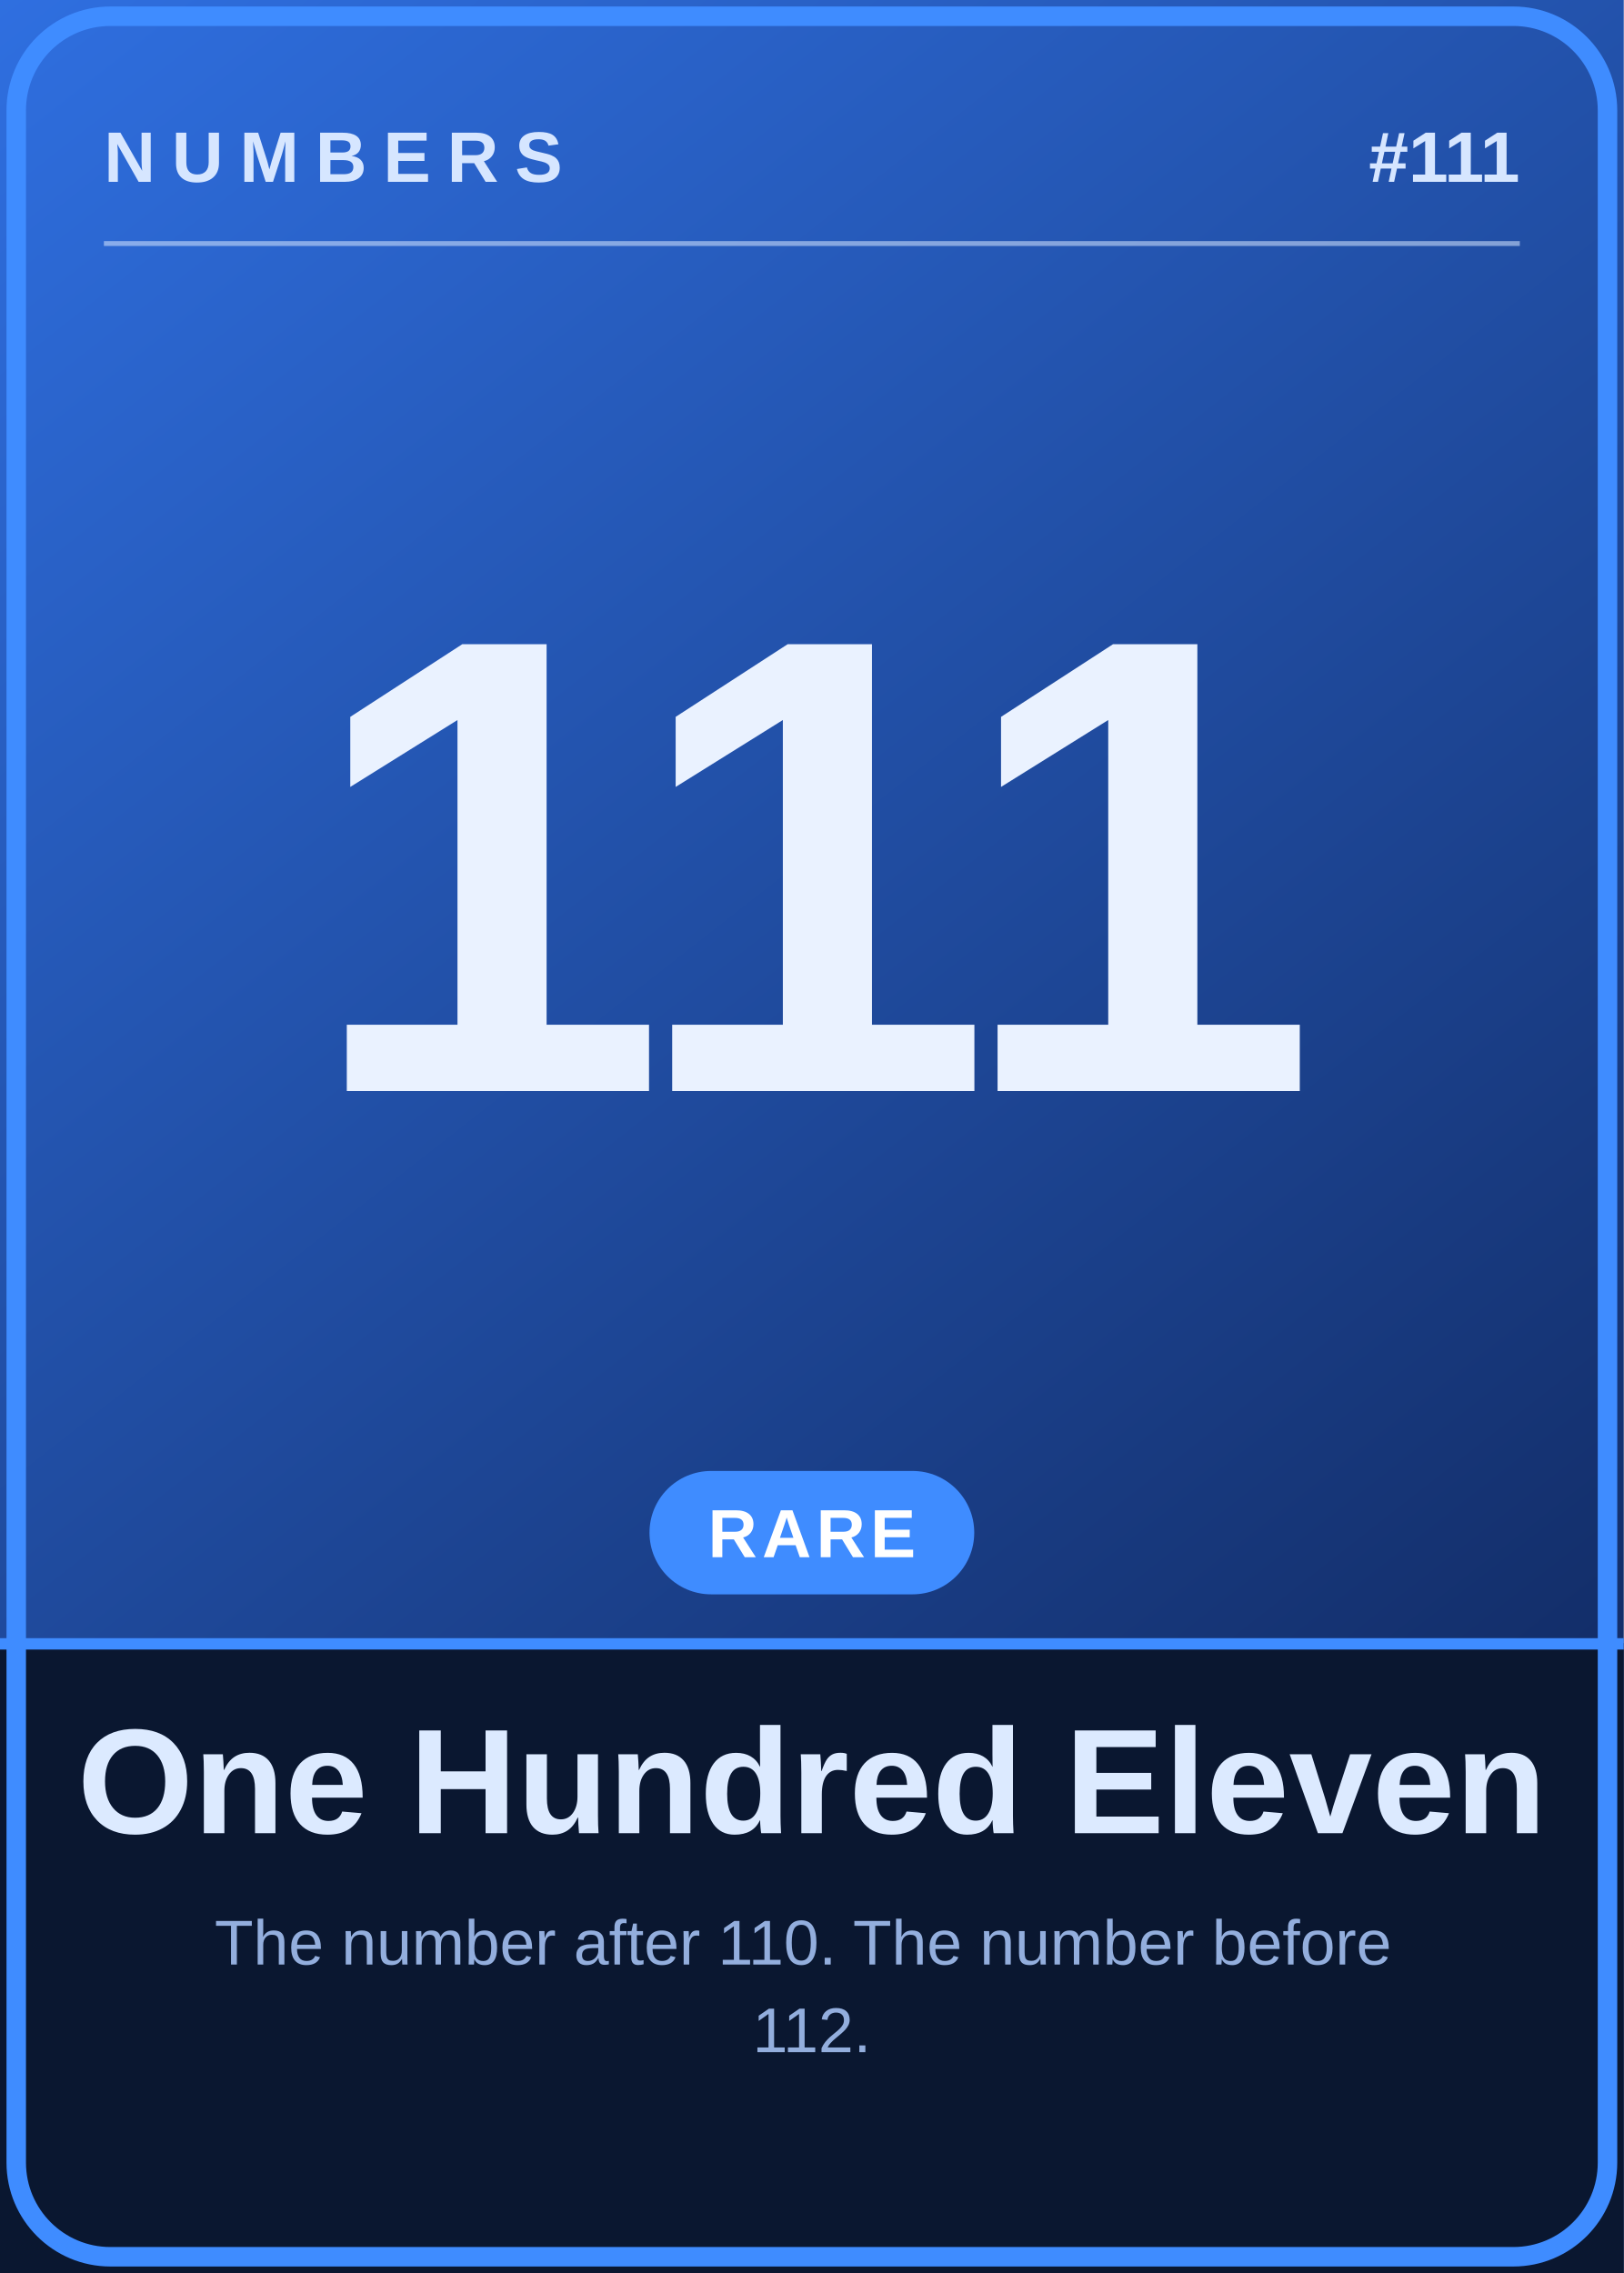
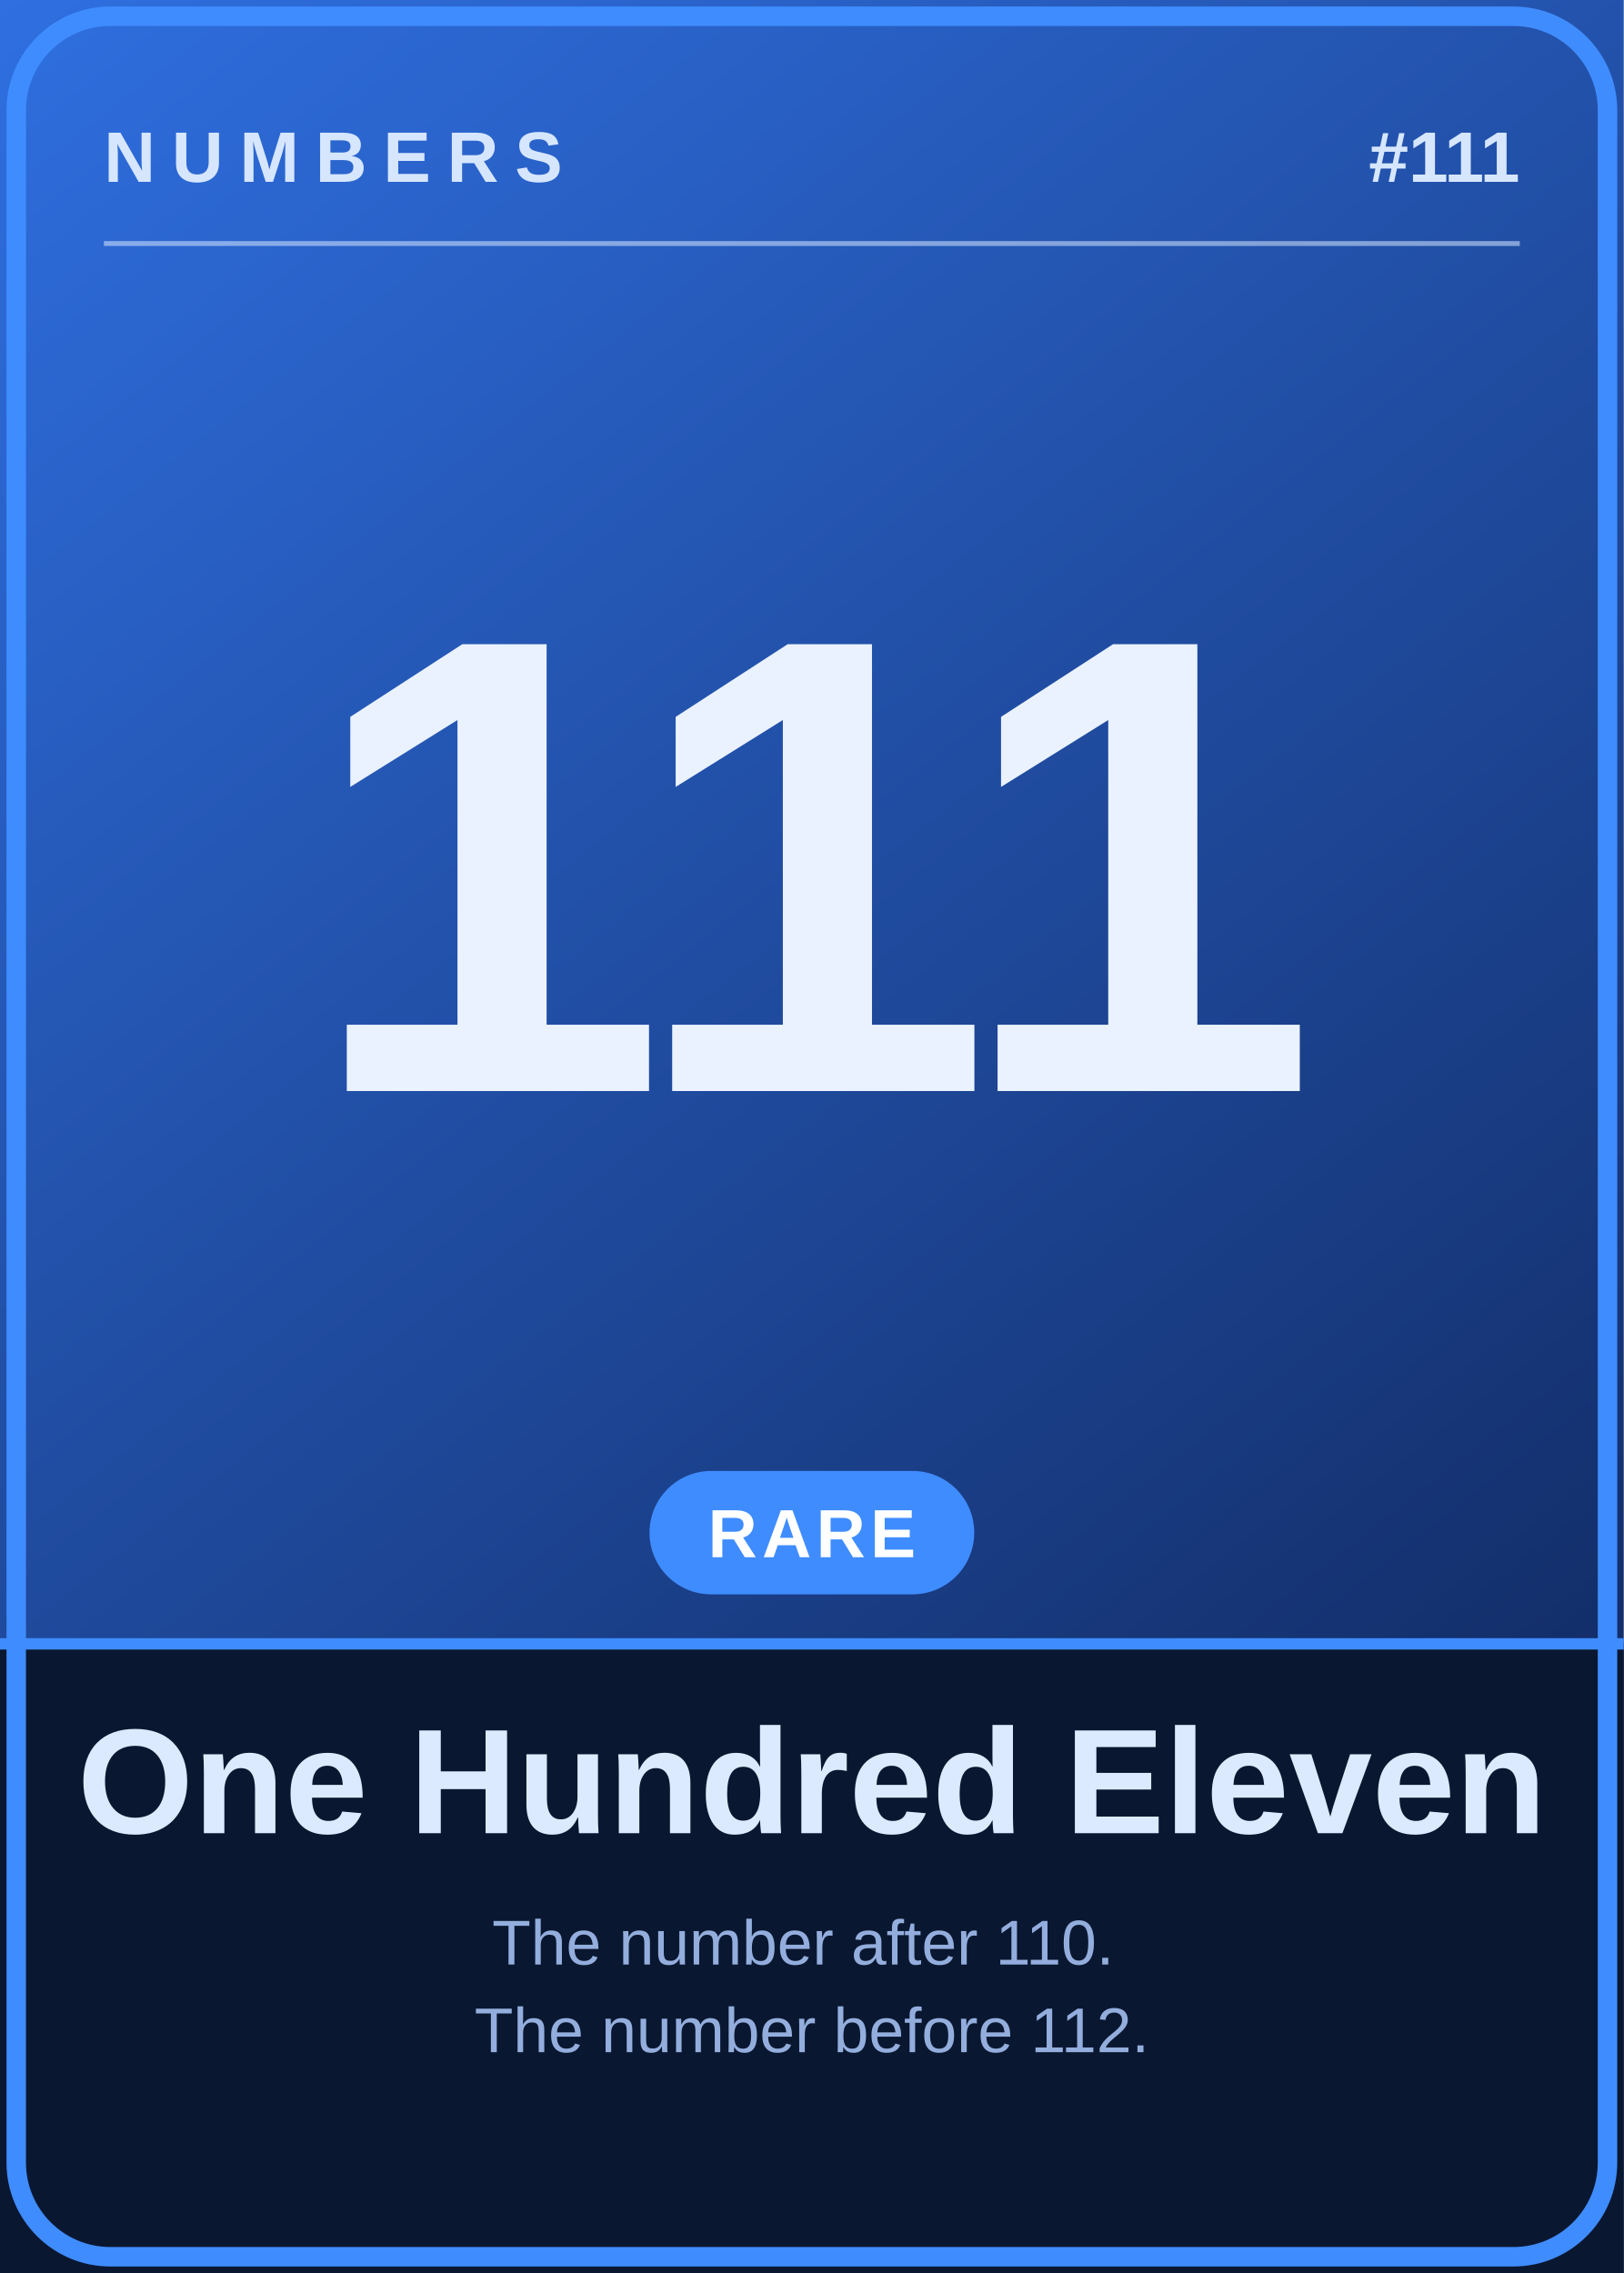
<svg xmlns="http://www.w3.org/2000/svg" viewBox="0 0 1000 1400">
  <defs>
    <linearGradient id="bg" x1="0" y1="0" x2="0.55" y2="1">
      <stop offset="0" stop-color="#2f6fe0" />
      <stop offset="1" stop-color="#122c66" />
    </linearGradient>
  </defs>
  <rect width="1000" height="1400" fill="url(#bg)" />
  <rect y="1012" width="1000" height="388" fill="#0a1730" />
  <text x="500" y="528" dy="0.36em" text-anchor="middle" font-family="Arial, Helvetica, sans-serif" font-weight="900" font-size="400" fill="#eaf2ff">111</text>
  <text x="64" y="112" font-family="Arial, Helvetica, sans-serif" font-weight="700" font-size="44" letter-spacing="10" fill="#d6e6ff">NUMBERS</text>
  <text x="936" y="112" text-anchor="end" font-family="Arial, Helvetica, sans-serif" font-weight="700" font-size="44" fill="#d6e6ff">#111</text>
  <line x1="64" y1="150" x2="936" y2="150" stroke="#d6e6ff" stroke-width="3" opacity="0.55" />
  <rect x="400" y="906" width="200" height="76" rx="38" fill="#3f8cff" />
  <text x="500" y="944" dy="0.36em" text-anchor="middle" font-family="Arial, Helvetica, sans-serif" font-weight="700" font-size="42" letter-spacing="3" fill="#ffffff">RARE</text>
  <rect y="1009" width="1000" height="7" fill="#3f8cff" />
  <text x="500" y="1096" dy="0.36em" text-anchor="middle" font-family="Arial, Helvetica, sans-serif" font-weight="700" font-size="92" fill="#dceaff">One Hundred Eleven</text>
  <text y="1210" font-family="Arial, Helvetica, sans-serif" font-size="39" fill="#93aedd" text-anchor="middle">
-     <tspan x="500" dy="0">The number after 110. The number before</tspan>
-     <tspan x="500" dy="54">112.</tspan>
+     <tspan x="500" dy="0" font-size="39">The number after 110.</tspan>
+     <tspan x="500" dy="54" font-size="39">The number before 112.</tspan>
  </text>
  <rect x="10" y="10" width="980" height="1380" rx="58" fill="none" stroke="#3f8cff" stroke-width="12" />
</svg>
